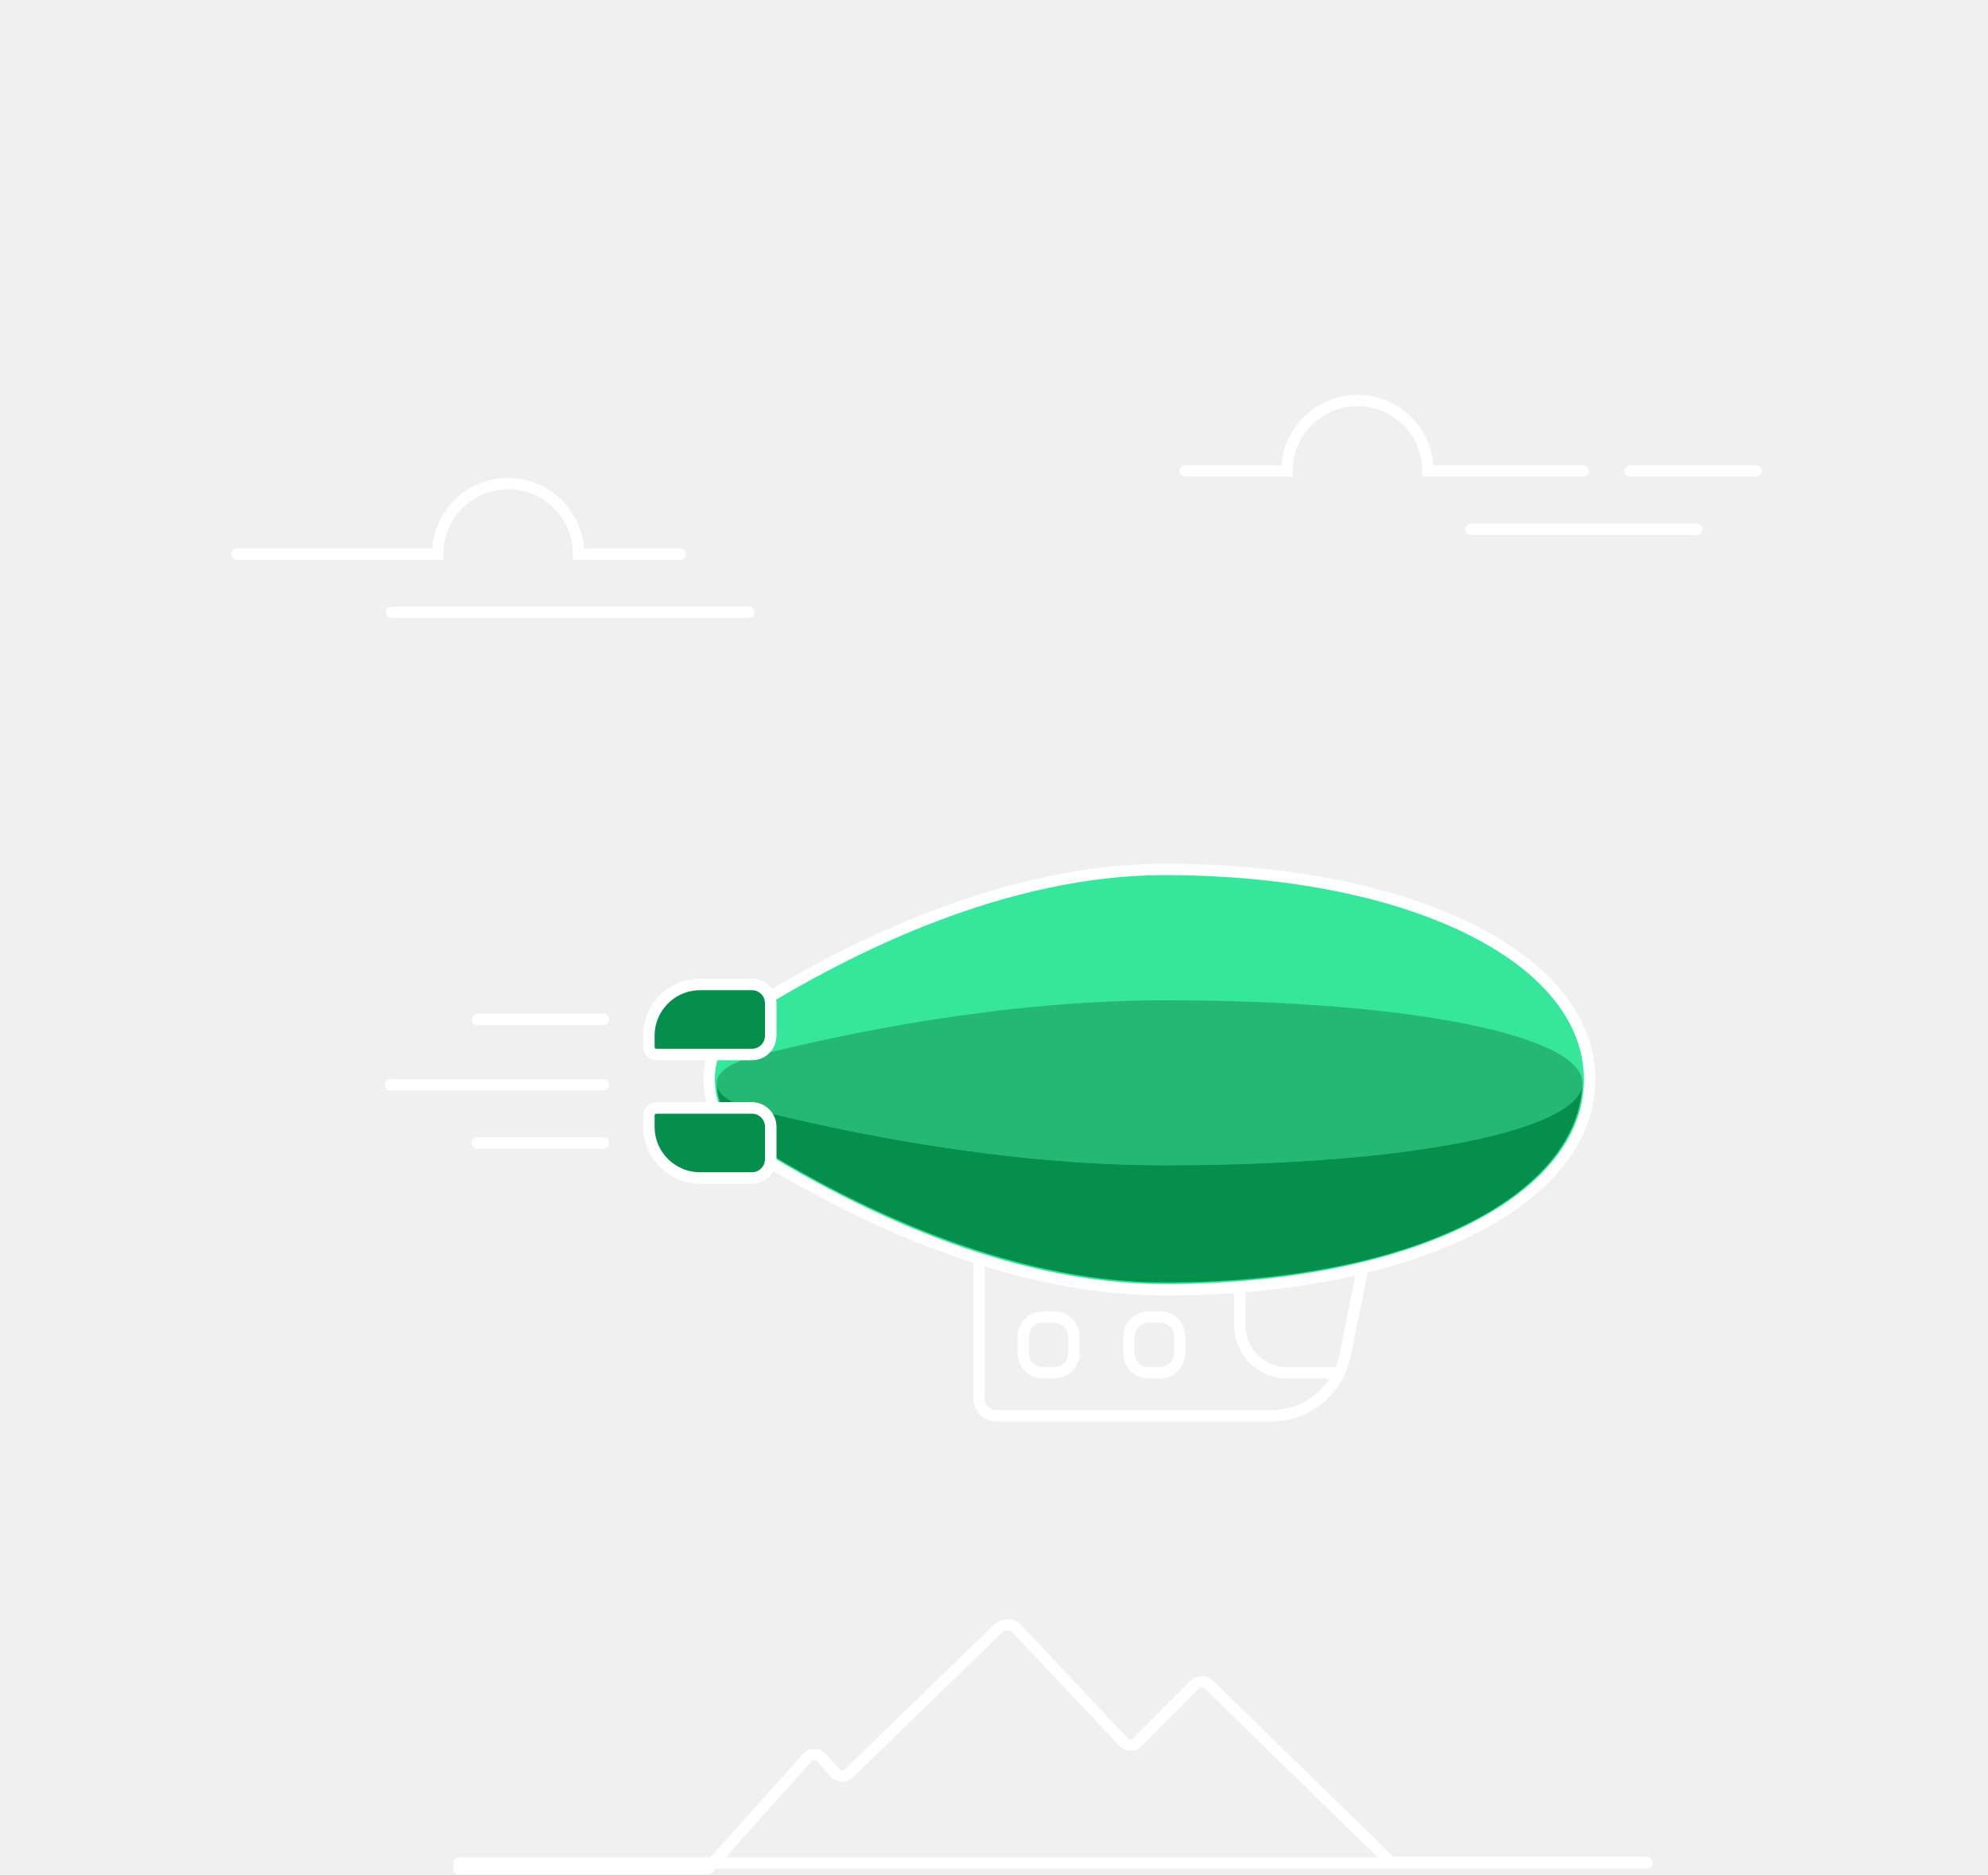
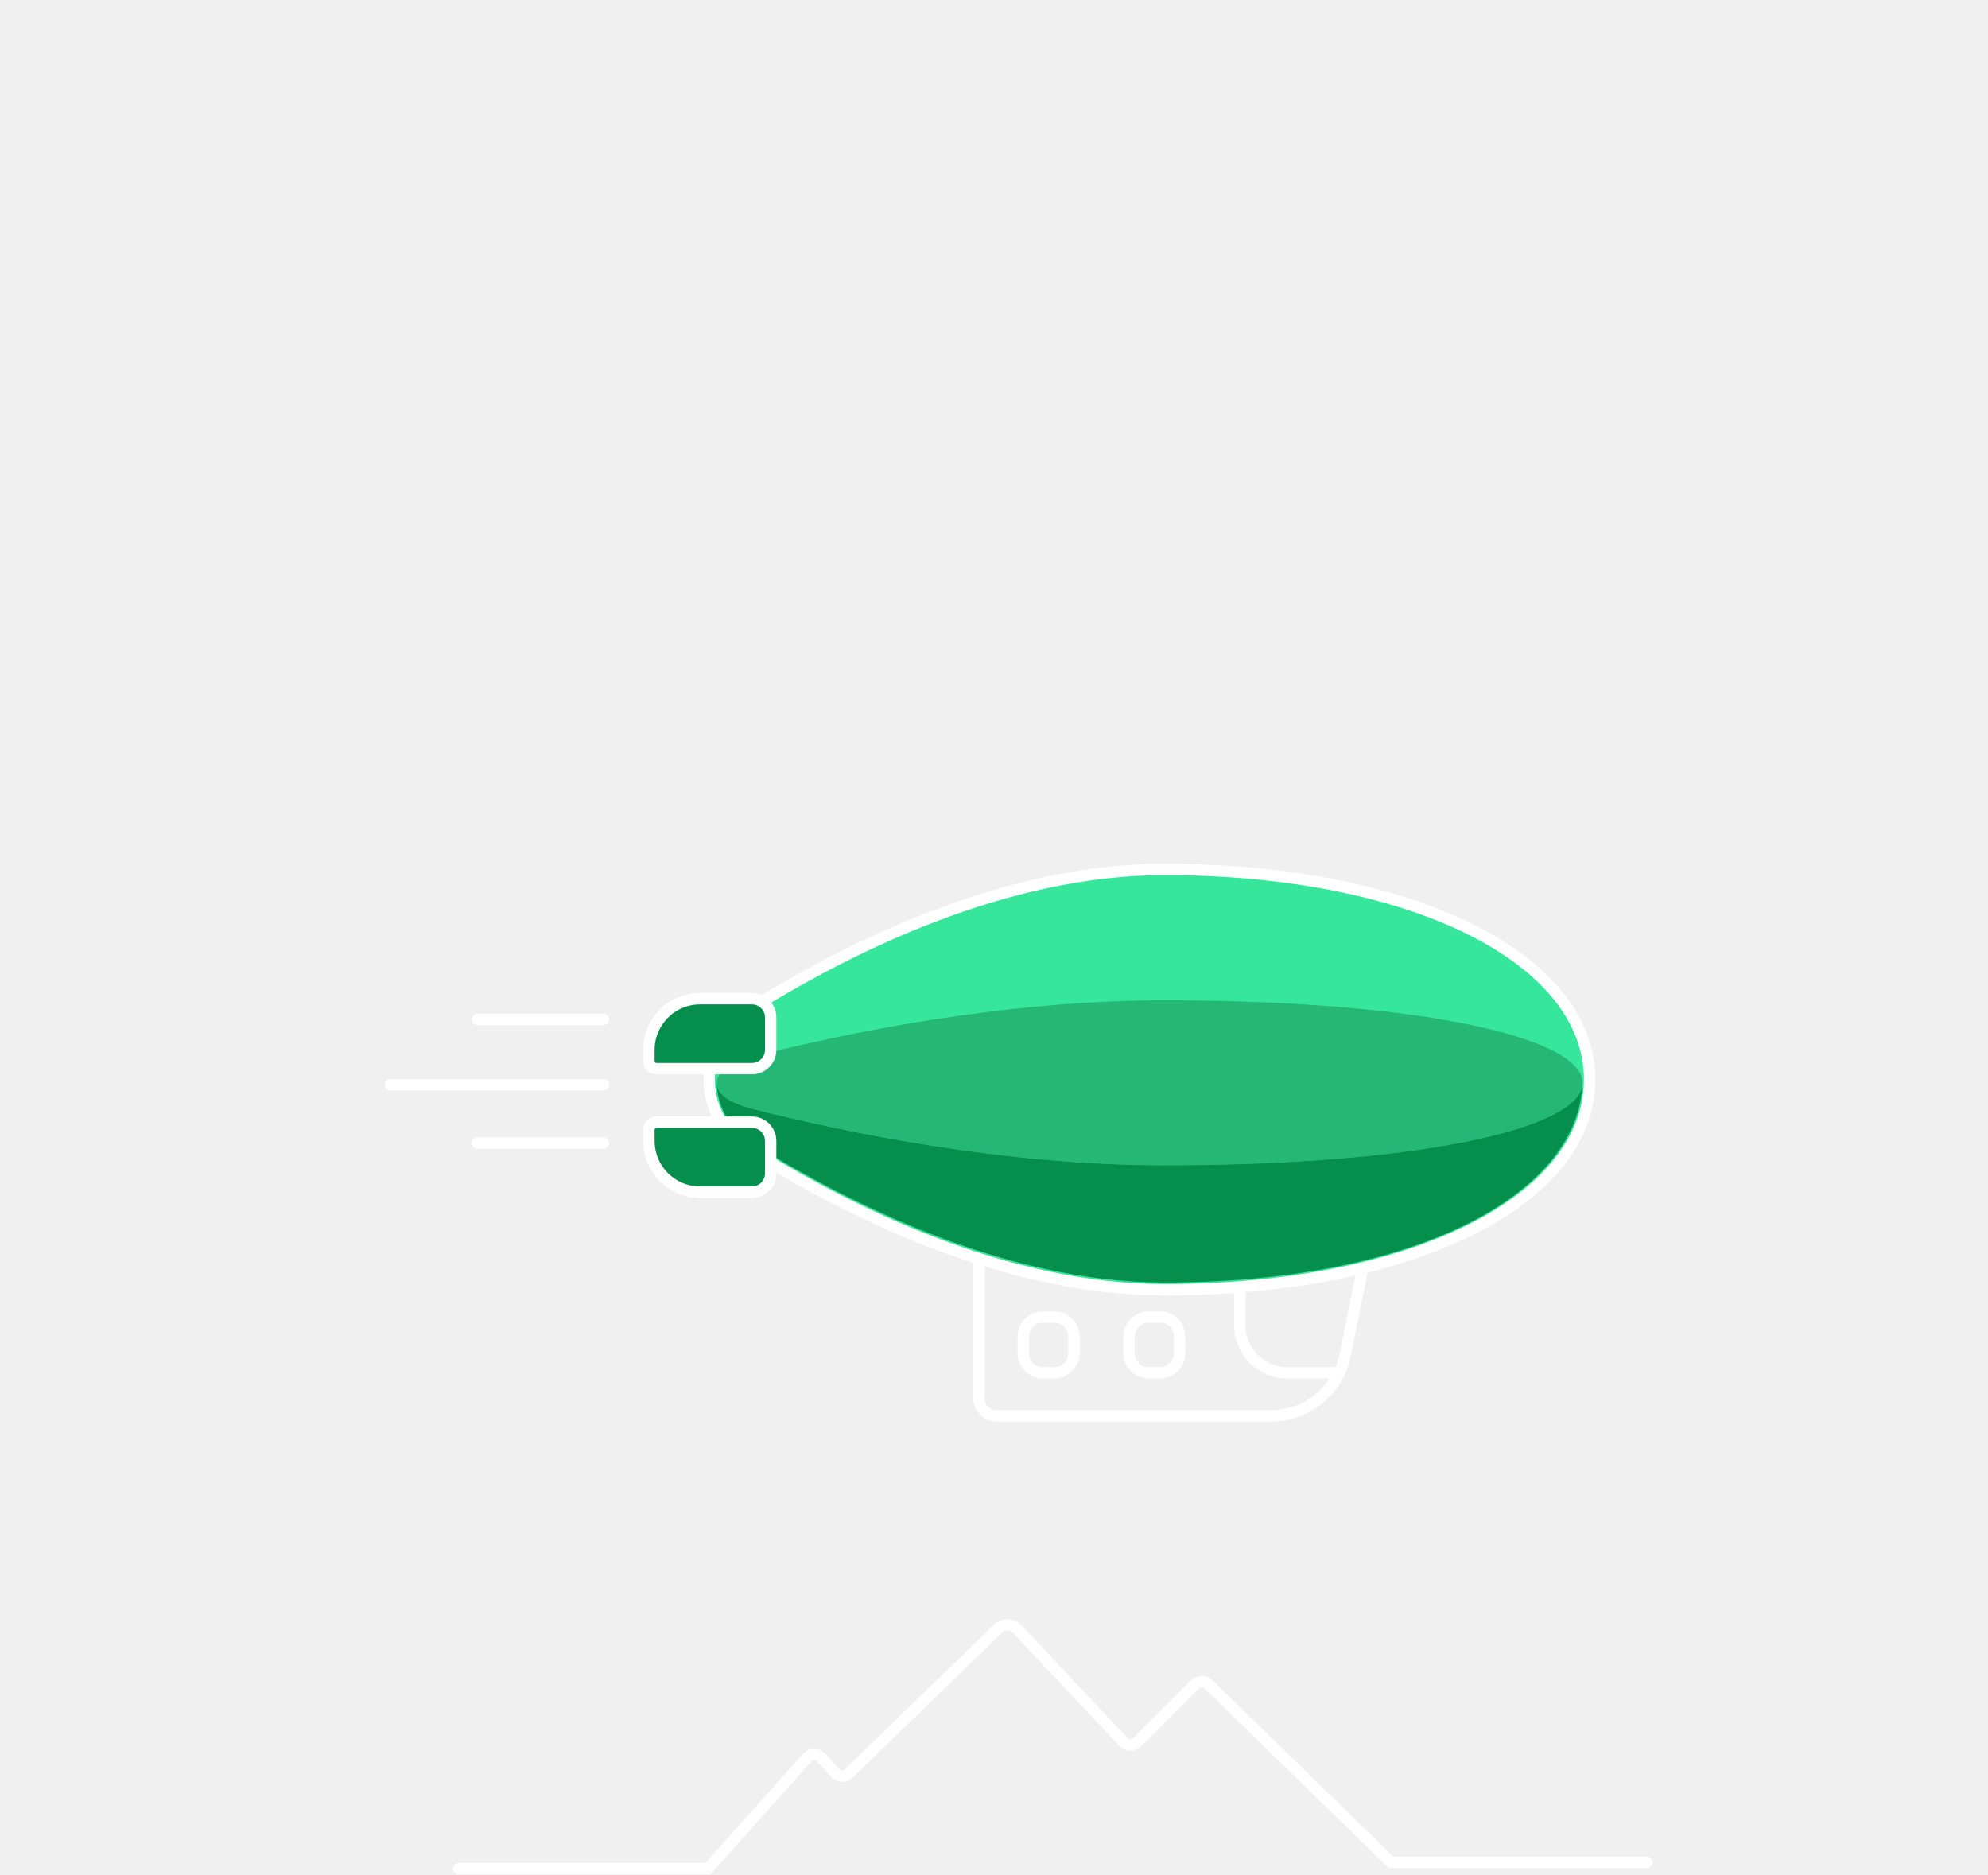
<svg xmlns="http://www.w3.org/2000/svg" viewBox="0 0 350 330">
+ // композиция из AE: Comps/_SVG/illn-1 Comp1
+   <defs>
+     // область отсечения в виде окна
+     <clipPath id="window">
+       <path d="M275,225.43H257.87a17.6,17.6,0,0,1-17.52-17.58V170a17.6,17.6,0,0,1,17.52-17.58H275A17.6,17.6,0,0,1,292.51,170v37.83A17.61,17.61,0,0,1,275,225.43Z" stroke="red" stroke-linecap="round" stroke-miterlimit="10" stroke-width="2" />
+     </clipPath>
+   </defs>
+   // Облака, летящие в окне: композиция Comps/_SVG/Cloudes
+   <g clip-path="url(#window)">
+     <g id="clouds-window" transform="translate(220 171), scale(0.5)">
+       // нижнее облако (слой clouds 2 Outlines)
+       <g id="cloud-window-bottom" transform="translate(166.88, 0)">
+         // анимация положения из АЕ: 288.82 → 49.82 | 105.45 → 105.45, 2000ms, Linear
+         // задержка между повтором анимации: 967ms
+         <animateTransform id="cloudBottomAnimation" dur="2s" calcMode="linear" attributeName="transform" type="translate" values="0, 0; -239, 0" begin="2.666s; cloudBottomAnimation.end+0.967s" additive="sum" />
+         // линия под облаком
+         <g>
+           // анимация положения из АЕ: 0 → 20, 2000ms, Linear
+           <animateTransform dur="2s" calcMode="linear" attributeName="transform" type="translate" values="-15, 0; 0, 0" begin="2.666s; cloudBottomAnimation.end+0.967s" additive="sum" />
+           <line x1="28.18" y1="38.34" x2="91.09" y2="38.34" fill="none" stroke="#fff" stroke-linecap="round" stroke-miterlimit="10" stroke-width="2" />
+         </g>
+         <path d="M41.77,97.54H77.06a12.4,12.4,0,1,1,24.8,0h17.93" transform="translate(-40.77 -69.46)" fill="none" stroke="#fff" stroke-linecap="round" stroke-miterlimit="10" stroke-width="2" />
+       </g>
+       // верхнее облако (слой clouds 1 Outlines)
+       <g id="cloud-window-top">
+         // анимация положения из АЕ: 288.82 → 49.82 | 76.45 → 76.45, 2000ms, Linear
+         <animateTransform id="cloudTopAnimation" dur="2s" calcMode="linear" attributeName="transform" type="translate" values="0, 0; -239, 0" begin="4.130s; cloudTopAnimation.end+0.967s" additive="sum" />
+         // линия под облаком
+         <g>
+           // анимация положения из АЕ: 0 → 20, 2000ms, Linear
+           <animateTransform dur="2s" calcMode="linear" attributeName="transform" type="translate" values="-20, 0; 0, 0" begin="4.130s; cloudTopAnimation.end+0.967s" additive="sum" />
+           <line x1="218.19" y1="23.72" x2="257.97" y2="23.72" fill="none" stroke="#fff" stroke-linecap="round" stroke-miterlimit="10" stroke-width="2" />
+         </g>
+         <path d="M278.75,82.91H251.39a12.4,12.4,0,1,0-24.8,0H208.65" transform="translate(-40.77 -69.46)" fill="none" stroke="#fff" stroke-linecap="round" stroke-miterlimit="10" stroke-width="2" />
+         <line x1="246.24" y1="13.45" x2="268.43" y2="13.45" fill="none" stroke="#fff" stroke-linecap="round" stroke-miterlimit="10" stroke-width="2" />
+       </g>
+     </g>
+   </g>
+ 
+   // Дирижабль: слой dirigibleOutlines
+   // общая длительность анимации всех элементов дирижабля из AE: 4000ms
  <g id="dirigible">
-     <g id="basket" transform="translate(-171.360, -219.310)">
-       <animateTransform dur="1s" repeatCount="indefinite" calcMode="spline" attributeName="transform" type="translate" values="0, -0.25; 0, 0; 0, -0.25" keySplines="0.33 0 0.67 1; 0.33 0 0.67 1" additive="sum" />
-       <animateTransform dur="1s" repeatCount="indefinite" calcMode="spline" attributeName="transform" type="scale" values="1, 0.95; 1, 1; 1, 0.95" keySplines="0.33 0 0.67 1; 0.33 0 0.67 1" additive="sum" />
-       <animateTransform dur="1s" repeatCount="indefinite" calcMode="spline" attributeName="transform" type="skewX" values="4; 0; 4" keySplines="0.33 0 0.67 1; 0.33 0 0.67 1" additive="sum" />
-       <g transform="translate(171.360, 219.310)">
+     // анимация непрозрачности из AE: 100 → 0%, 500ms, (0.33, 0.00, 0.67, 1.00)
+     <animate attributeType="CSS" attributeName="opacity" calcMode="spline" values="1; 0" keySplines="0.33 0 0.67 1" dur="0.5s" begin="2.5s" fill="freeze" />
+     // гондола (Group 9)
+     // сдвигаем transform-origin перед тем, как задавать анимации (чтобы избежать искажений при трансформациях масштаба)
+     // для этого сдвигаем гондолу вправо и вниз, чтобы точка [0,0] совместилось с центром координат гондолы
+     <g id="basket" transform="translate(171.360, 219.310)">
+       // анимация положения из АЕ: 97.21 → 97.21 | 81.15 → 83.65, 500ms, (0.33, 0.00, 0.67, 1.00)
+       <animateTransform dur="1s" repeatCount="4" calcMode="spline" attributeName="transform" type="translate" values="0, -2.5; 0, 0; 0, -2.5" keySplines="0.33 0 0.67 1; 0.33 0 0.67 1" fill="freeze" additive="sum" />
+       // анимация масштаба из АЕ: 100,95% → 100,100% → 100,80% → 100,100%, 1000ms, (0.33, 0.00, 0.67, 1.00)
+       <animateTransform dur="2s" repeatCount="2" calcMode="spline" attributeName="transform" type="scale" values="1, 0.95; 1, 1; 1, 0.80; 1, 1; 1, 0.95;" keySplines="0.33 0 0.67 1; 0.33 0 0.67 1; 0.33 0 0.67 1; 0.33 0 0.67 1" fill="freeze" additive="sum" />
+       // анимация наклона из АЕ: -4 → 0, 500ms, (0.33, 0.00, 0.67, 1.00)
+       <animateTransform dur="1s" repeatCount="4" calcMode="spline" attributeName="transform" type="skewX" values="4; 0; 4" keySplines="0.33 0 0.67 1; 0.33 0 0.67 1" fill="freeze" additive="sum" />
+       // после анимаций сдвигаем центр координат гондолы обратно
+       <g transform="translate(-171.360, -219.310)">
        <path d="M175.44,249.28h48.36a13.27,13.27,0,0,0,13-10.65l3.74-18.32H172.36v25.89A3.09,3.09,0,0,0,175.44,249.28Z" fill="none" stroke="#fff" stroke-linecap="round" stroke-linejoin="round" stroke-width="2" />
        <path d="M235.79,241.69h-9.22a8.31,8.31,0,0,1-8.28-8.31V220.31" fill="none" stroke="#fff" stroke-linecap="round" stroke-miterlimit="10" stroke-width="2" />
-         <path d="M204.25,231.88h-2.05a3.45,3.45,0,0,0-3.43,3.45v2.92a3.45,3.45,0,0,0,3.43,3.45h2.05a3.45,3.45,0,0,0,3.43-3.45v-2.92A3.44,3.44,0,0,0,204.25,231.88Z" fill="none" stroke="#fff" stroke-linecap="round" stroke-linejoin="round" stroke-width="2" />
+         // увеличивающееся исчезающее окно (слой window)
+         // сдвигаем transform-origin перед тем, как задавать анимации (чтобы избежать искажений при трансформациях масштаба)
+         <g id="window-zoom" transform="translate(197.77, 230.880)">
+           // анимация непрозрачности из AE: 100 → 0%, 100ms
+           <animate attributeType="CSS" attributeName="opacity" calcMode="linear" values="1; 0" dur="0.1s" begin="2.567s" fill="freeze" />
+           // анимация положения из АЕ: 203.17 → 266.17 | 236.83 → 190.83, 467ms, (0.33, 0.00, 0.00, 1.00)
+           <animateTransform dur="0.467s" calcMode="spline" attributeName="transform" type="translate" values="0, 0; 60, -46" keySplines="0.33 0 0 1" begin="2.5s" fill="freeze" additive="sum" />
+           // анимация масштаба из АЕ: 100 → 587.86% | 100 → 730.3%, 467ms, (0.33, 0.00, 0.00, 1.00)
+           <animateTransform dur="0.467s" calcMode="spline" attributeName="transform" type="scale" values="1, 1; 5.878, 7.303" keySplines="0.33 0 0 1" begin="2.5s" fill="freeze" additive="sum" />
+           // после анимаций сдвигаем центр координат окна обратно
+           <g transform="translate(-197.77, -230.880)">
+             <path d="M204.25,231.88h-2.05a3.45,3.45,0,0,0-3.43,3.45v2.92a3.45,3.45,0,0,0,3.43,3.45h2.05a3.45,3.45,0,0,0,3.43-3.45v-2.92A3.44,3.44,0,0,0,204.25,231.88Z" fill="none" stroke="#fff" stroke-linecap="round" stroke-linejoin="round" stroke-width="2" />
+           </g>
+         </g>
        <path d="M185.64,231.88h-2.05a3.45,3.45,0,0,0-3.43,3.45v2.92a3.45,3.45,0,0,0,3.43,3.45h2.05a3.45,3.45,0,0,0,3.43-3.45v-2.92A3.45,3.45,0,0,0,185.64,231.88Z" fill="none" stroke="#fff" stroke-linecap="round" stroke-linejoin="round" stroke-width="2" />
      </g>
    </g>
+     // хвост (задний план) (Group 3 и 4)
+     // сдвигаем хвост вниз, чтобы совпадало с положением на шаре при смещении
+     <g id="tail-back" transform="translate(0, 2.5)">
+       // анимация положения из АЕ: 15.72 → 15.72 | 52.59 → 47.59 (нижний) и 15.72 → 15.72 | 30.85 → 25.85 (верхний), 1000ms, (0.60, 0.00, 0.40, 1.00)
+       <animateTransform dur="2s" repeatCount="2" calcMode="spline" attributeName="transform" type="translate" values="0, 0; 0, -5; 0, 0" keySplines="0.60 0 0.40 1; 0.60 0 0.40 1" fill="freeze" additive="sum" />
+       <path d="M123.23,173.34h9.16a3.29,3.29,0,0,1,3.29,3.3v5.71a3.29,3.29,0,0,1-3.29,3.3H115.57a1.32,1.32,0,0,1-1.32-1.32v-2a9,9,0,0,1,9-9" fill="#068e4d" />
+       <path d="M123.23,173.34h9.16a3.29,3.29,0,0,1,3.29,3.3v5.71a3.29,3.29,0,0,1-3.29,3.3H115.57a1.32,1.32,0,0,1-1.32-1.32v-2A9,9,0,0,1,123.23,173.34Z" fill="none" stroke="#fff" stroke-linecap="round" stroke-linejoin="round" stroke-width="2" />
+       <path d="M123.23,207.39h9.16a3.29,3.29,0,0,0,3.29-3.3v-5.71a3.29,3.29,0,0,0-3.29-3.3H115.57a1.32,1.32,0,0,0-1.32,1.32v2a9,9,0,0,0,9,9" fill="#068e4d" />
+       <path d="M123.23,207.39h9.16a3.29,3.29,0,0,0,3.29-3.3v-5.71a3.29,3.29,0,0,0-3.29-3.3H115.57a1.32,1.32,0,0,0-1.32,1.32v2A9,9,0,0,0,123.23,207.39Z" fill="none" stroke="#fff" stroke-linecap="round" stroke-linejoin="round" stroke-width="2" />
+     </g>
+     // баллон (Group 5)
    <g id="baloon">
      <path d="M205,227.08c43.38,0,74.86-15.55,74.86-37s-31.48-37-74.86-37c-27.94,0-55.36,13.53-73.46,24.87a14.3,14.3,0,0,0,0,24.21c18.09,11.33,45.52,24.87,73.46,24.87" fill="#36e69a" />
      <path d="M205,227.08c43.38,0,74.86-15.55,74.86-37s-31.48-37-74.86-37c-27.94,0-55.36,13.53-73.46,24.87a14.3,14.3,0,0,0,0,24.21C149.63,213.54,177.06,227.08,205,227.08Z" fill="none" stroke="#fff" stroke-width="2" />
      <path d="M205,176.09c-28.23,0-56.07,5.76-72.81,10-3.95,1-6,2.66-6.08,4.34A12.93,12.93,0,0,1,132.18,179c16.74-10.5,44.58-24.68,72.81-24.68,44.81,0,73.64,16,73.64,35.75,0,0.12,0,.24,0,0.37-0.37-7.95-29.1-14.37-73.63-14.37" fill="#36e69a" />
      <path d="M132.18,195.12c16.74,4.27,44.58,10,72.81,10,44.14,0,72.75-6.32,73.6-14.18-0.86,19.34-29.45,34.86-73.6,34.86-28.23,0-56.07-14.19-72.81-24.68a12.88,12.88,0,0,1-6-10.18c0.26,1.61,2.26,3.18,6,4.14" fill="#068e4d" />
      <path d="M132.18,186.12c16.74-4.27,44.58-10,72.81-10,44.53,0,73.26,6.43,73.61,14.38,0,0.17,0,.34,0,0.51-0.85,7.86-29.45,14.17-73.6,14.17-28.23,0-56.07-5.76-72.81-10-3.79-1-5.79-2.53-6-4.13l0-.51c0.13-1.69,2.15-3.36,6.1-4.37" fill="#25b774">
-         <animate attributeName="d" attributeType="XML" values="       M132.18,186.12c16.74-4.27,44.58-10,72.81-10,44.53,0,73.26,6.43,73.61,14.38,0,0.17,0,.34,0,0.51-0.85,7.86-29.45,14.17-73.6,14.17-28.23,0-56.07-5.76-72.81-10-3.79-1-5.79-2.53-6-4.13l0-.51c0.13-1.69,2.15-3.36,6.1-4.37;       M 132.18 186.12 C 148.92 181.85 176.947 179.31 205.177 179.31 C 249.707 179.31 278.25 182.55 278.6 190.5 C 278.6 190.67 278.6 190.84 278.6 191.01 C 277.75 198.87 249.337 208.37 205.187 208.37 C 176.957 208.37 147.81 201.235 132.19 195.18 C 128.4 194.18 126.4 192.65 126.19 191.05 L 126.19 190.54 C 126.32 188.85 128.34 187.18 132.29 186.17;       M132.18,186.12c16.74-4.27,44.58-10,72.81-10,44.53,0,73.26,6.43,73.61,14.38,0,0.17,0,.34,0,0.51-0.85,7.86-29.45,14.17-73.6,14.17-28.23,0-56.07-5.76-72.81-10-3.79-1-5.79-2.53-6-4.13l0-.51c0.13-1.69,2.15-3.36,6.1-4.37;       " dur="2s" repeatCount="indefinite" calcMode="spline" keySplines="0.33 0 0.67 1; 0.33 0 0.67 1" />
-   /&gt;
+         // морфинг контура: 1000ms
+         <animate attributeName="d" attributeType="XML" values="             M132.18,186.12c16.74-4.27,44.58-10,72.81-10,44.53,0,73.26,6.43,73.61,14.38,0,0.17,0,.34,0,0.51-0.85,7.86-29.45,14.17-73.6,14.17-28.23,0-56.07-5.76-72.81-10-3.79-1-5.79-2.53-6-4.13l0-.51c0.13-1.69,2.15-3.36,6.1-4.37;             M 132.18 186.12 C 148.92 181.85 177.02 180.034 205.25 180.034 C 249.78 180.034 278.25 182.55 278.6 190.5 C 278.6 190.67 278.6 190.84 278.6 191.01 C 277.75 198.87 249.261 209.458 205.111 209.458 C 176.881 209.458 148.93 199.42 132.19 195.18 C 128.4 194.18 126.4 192.65 126.19 191.05 L 126.19 190.54 C 126.32 188.85 128.34 187.18 132.29 186.17;             M132.18,186.12c16.74-4.27,44.58-10,72.81-10,44.53,0,73.26,6.43,73.61,14.38,0,0.17,0,.34,0,0.51-0.85,7.86-29.45,14.17-73.6,14.17-28.23,0-56.07-5.76-72.81-10-3.79-1-5.79-2.53-6-4.13l0-.51c0.13-1.69,2.15-3.36,6.1-4.37;             " dur="2s" repeatCount="2" calcMode="spline" keySplines="0.33 0 0.67 1; 0.33 0 0.67 1" />
+         /&gt;
      </path>
    </g>
-     <g id="tail">
+     // хвост (передний план) (Group 1 и 2)
+     // сдвигаем хвост вниз, чтобы совпадало с положением на шаре при смещении
+     <g id="tail-front" transform="translate(0, 2.5)">
+       // анимация положения из АЕ: 15.72 → 15.72 | 47.59 → 52.59 (нижний) и 15.72 → 15.72 | 25.85 → 30.85 (верхний), 1000ms, (0.60, 0.00, 0.40, 1.00)
+       <animateTransform dur="2s" repeatCount="2" calcMode="spline" attributeName="transform" type="translate" values="0, -5; 0, 0; 0, -5" keySplines="0.60 0 0.40 1; 0.60 0 0.40 1" fill="freeze" additive="sum" />
      <path d="M123.23,173.34h9.16a3.29,3.29,0,0,1,3.29,3.3v5.71a3.29,3.29,0,0,1-3.29,3.3H115.57a1.32,1.32,0,0,1-1.32-1.32v-2a9,9,0,0,1,9-9" fill="#068e4d" />
      <path d="M123.23,173.34h9.16a3.29,3.29,0,0,1,3.29,3.3v5.71a3.29,3.29,0,0,1-3.29,3.3H115.57a1.32,1.32,0,0,1-1.32-1.32v-2A9,9,0,0,1,123.23,173.34Z" fill="none" stroke="#fff" stroke-linecap="round" stroke-linejoin="round" stroke-width="2" />
      <path d="M123.23,207.39h9.16a3.29,3.29,0,0,0,3.29-3.3v-5.71a3.29,3.29,0,0,0-3.29-3.3H115.57a1.32,1.32,0,0,0-1.32,1.32v2a9,9,0,0,0,9,9" fill="#068e4d" />
      <path d="M123.23,207.39h9.16a3.29,3.29,0,0,0,3.29-3.3v-5.71a3.29,3.29,0,0,0-3.29-3.3H115.57a1.32,1.32,0,0,0-1.32,1.32v2A9,9,0,0,0,123.23,207.39Z" fill="none" stroke="#fff" stroke-linecap="round" stroke-linejoin="round" stroke-width="2" />
-       <path d="M123.23,173.34h9.16a3.29,3.29,0,0,1,3.29,3.3v5.71a3.29,3.29,0,0,1-3.29,3.3H115.57a1.32,1.32,0,0,1-1.32-1.32v-2a9,9,0,0,1,9-9" fill="#068e4d" />
-       <path d="M123.23,173.34h9.16a3.29,3.29,0,0,1,3.29,3.3v5.71a3.29,3.29,0,0,1-3.29,3.3H115.57a1.32,1.32,0,0,1-1.32-1.32v-2A9,9,0,0,1,123.23,173.34Z" fill="none" stroke="#fff" stroke-linecap="round" stroke-linejoin="round" stroke-width="2" />
-       <path d="M123.23,207.39h9.16a3.29,3.29,0,0,0,3.29-3.3v-5.71a3.29,3.29,0,0,0-3.29-3.3H115.57a1.32,1.32,0,0,0-1.32,1.32v2a9,9,0,0,0,9,9" fill="#068e4d" />
-       <path d="M123.23,207.39h9.16a3.29,3.29,0,0,0,3.29-3.3v-5.71a3.29,3.29,0,0,0-3.29-3.3H115.57a1.32,1.32,0,0,0-1.32,1.32v2A9,9,0,0,0,123.23,207.39Z" fill="none" stroke="#fff" stroke-linecap="round" stroke-linejoin="round" stroke-width="2" />
-     </g>
-   </g>
-   <g id="cloud-1">
-     <line x1="68.95" y1="107.8" x2="131.86" y2="107.8" fill="none" stroke="#fff" stroke-linecap="round" stroke-miterlimit="10" stroke-width="2" />
-     <g>
-       <path d="M41.77,97.54H77.06a12.4,12.4,0,1,1,24.8,0h17.93" fill="none" stroke="#fff" stroke-linecap="round" stroke-miterlimit="10" stroke-width="2" />
-     </g>
-   </g>
-   <g id="cloud-2">
-     <line x1="258.96" y1="93.19" x2="298.74" y2="93.19" fill="none" stroke="#fff" stroke-linecap="round" stroke-miterlimit="10" stroke-width="2" />
-     <g>
-       <path d="M278.75,82.91H251.39a12.4,12.4,0,1,0-24.8,0H208.65" fill="none" stroke="#fff" stroke-linecap="round" stroke-miterlimit="10" stroke-width="2" />
-       <line x1="287.01" y1="82.91" x2="309.21" y2="82.91" fill="none" stroke="#fff" stroke-linecap="round" stroke-miterlimit="10" stroke-width="2" />
-     </g>
-   </g>
-   <g id="exhaust">
-     <line x1="106.25" y1="179.49" x2="84.05" y2="179.49" fill="none" stroke="#fff" stroke-linecap="round" stroke-miterlimit="10" stroke-width="2" />
-     <line x1="106.25" y1="201.23" x2="84.05" y2="201.23" fill="none" stroke="#fff" stroke-linecap="round" stroke-miterlimit="10" stroke-width="2" />
-     <line x1="106.25" y1="190.98" x2="68.77" y2="190.98" fill="none" stroke="#fff" stroke-linecap="round" stroke-miterlimit="10" stroke-width="2" />
-   </g>
+     </g>
+   </g>
+ 
+   // Окно: слой window Outlines
+   // сдвигаем transform-origin перед тем, как задавать анимации (чтобы избежать искажений при трансформациях масштаба)
+   <g id="window" opacity="0" transform="translate(239.35, 151.420)">
+     <animate attributeType="CSS" attributeName="opacity" calcMode="linear" values="0; 1" dur="0.1s" begin="2.5s" fill="freeze" />
+     <animateTransform dur="0.467s" calcMode="spline" attributeName="transform" type="translate" values="-41.58, 79.46; 0, 0" keySplines="0.33 0 0 1" begin="2.5s" fill="freeze" additive="sum" />
+     <animateTransform dur="0.467s" calcMode="spline" attributeName="transform" type="scale" values="0.144, 0.133; 1, 1" keySplines="0.33 0 0 1" begin="2.5s" fill="freeze" additive="sum" />
+     // после анимаций сдвигаем центр координат окна обратно
+     <g transform="translate(-239.35, -151.420)">
+       <path d="M275,225.43H257.87a17.6,17.6,0,0,1-17.52-17.58V170a17.6,17.6,0,0,1,17.52-17.58H275A17.6,17.6,0,0,1,292.51,170v37.83A17.61,17.61,0,0,1,275,225.43Z" fill="none" stroke="#fff" stroke-width="2" />
+     </g>
+   </g>
+ 
+   // Облака: композиция Comps/_SVG/Cloudes
+   <g id="clouds">
+     // анимация непрозрачности из AE: 100 → 0%, 500ms, (0.33, 0.00, 0.67, 1.00)
+     <animate attributeType="CSS" attributeName="opacity" calcMode="spline" values="1; 0" keySplines="0.33 0 0.67 1" dur="0.5s" begin="2.5s" fill="freeze" />
+     // нижнее облако (слой clouds 2 Outlines)
+     // сдвигаем в исходную точку движения Х=239, согласно референсу
+     <g id="cloud-bottom" transform="translate(198.23, 0)">
+       // анимация непрозрачности (исчезание) из AE: 0 → 100%, 167ms, (0.33, 0.00, 0.67, 1.00)
+       <animate attributeType="CSS" attributeName="opacity" calcMode="spline" values="1; 0" keySplines="0.33 0 0.67 1" dur="0.167s" begin="1.866s" fill="freeze" />
+       <g opacity="0">
+         // анимация непрозрачности (появление) из AE: 0 → 100%, 167ms, (0.33, 0.00, 0.67, 1.00)
+         <animate attributeType="CSS" attributeName="opacity" calcMode="spline" values="0; 1" keySplines="0.33 0 0.67 1" dur="0.167s" begin="0.2s" additive="sum" fill="freeze" />
+         // анимация положения из АЕ: 288.82 → 49.82 | 105.45 → 105.45, 2000ms, Linear
+         <animateTransform dur="2s" calcMode="linear" attributeName="transform" type="translate" values="0, 0; -239, 0" begin="0.03s" additive="sum" />
+         // линия под облаком
+         <g>
+           // анимация положения из АЕ: 0 → 20, 2000ms, Linear
+           <animateTransform dur="2s" begin="0.03s" calcMode="linear" attributeName="transform" type="translate" values="-15, 0; 0, 0" additive="sum" />
+           <line x1="68.95" y1="107.8" x2="131.86" y2="107.8" fill="none" stroke="#fff" stroke-linecap="round" stroke-miterlimit="10" stroke-width="2" />
+         </g>
+         <g>
+           <path d="M41.77,97.54H77.06a12.4,12.4,0,1,1,24.8,0h17.93" fill="none" stroke="#fff" stroke-linecap="round" stroke-miterlimit="10" stroke-width="2" />
+         </g>
+       </g>
+     </g>
+     // верхнее облако (слой clouds 1 Outlines)
+     // сдвигаем в исходную точку движения Х=239, согласно референсу
+     <g id="cloud-top" opacity="0" transform="translate(31.35, 0)">
+       // анимация непрозрачности из AE: 0 → 100%, 167ms, (0.33, 0.00, 0.67, 1.00)
+       <animate attributeType="CSS" attributeName="opacity" calcMode="spline" values="0; 1" keySplines="0.33 0 0.67 1" dur="0.167s" begin="1.467s" additive="sum" fill="freeze" />
+       // анимация положения из АЕ: 288.82 → 49.82 | 76.45 → 76.45, 2000ms, Linear
+       <animateTransform dur="2s" begin="1.467s" calcMode="linear" attributeName="transform" type="translate" values="0, 0; -239, 0" additive="sum" />
+       // линия под облаком
+       <g>
+         // анимация положения из АЕ: 0 → 20, 2000ms, Linear
+         <animateTransform dur="2s" begin="1.467s" calcMode="linear" attributeName="transform" type="translate" values="-20, 0; 0, 0" additive="sum" />
+         <line x1="258.96" y1="93.19" x2="298.74" y2="93.19" fill="none" stroke="#fff" stroke-linecap="round" stroke-miterlimit="10" stroke-width="2" />
+       </g>
+       <g>
+         <path d="M278.75,82.91H251.39a12.4,12.4,0,1,0-24.8,0H208.65" fill="none" stroke="#fff" stroke-linecap="round" stroke-miterlimit="10" stroke-width="2" />
+         <line x1="287.01" y1="82.91" x2="309.21" y2="82.91" fill="none" stroke="#fff" stroke-linecap="round" stroke-miterlimit="10" stroke-width="2" />
+       </g>
+     </g>
+   </g>
+ 
+   // Следы конденсата: слой tracks Outlines
+   <g id="tracks">
+     // анимация непрозрачности из AE: 100 → 0%, 500ms, (0.33, 0.00, 0.67, 1.00)
+     <animate attributeType="CSS" attributeName="opacity" calcMode="spline" values="1; 0" keySplines="0.33 0 0.67 1" dur="0.5s" begin="2.5s" fill="freeze" />
+     // верхний след (Group 3)
+     <g id="track-top">
+       <line x1="106.25" y1="179.49" x2="84.05" y2="179.49" fill="none" stroke="#fff" stroke-linecap="round" stroke-miterlimit="10" stroke-width="2" stroke-dasharray="24.2" />
+       // анимация смещения из AE: 0 → 5, 100ms, (0.33, 0.00, 0.67, 1.00)
+       <animate dur="0.2s" repeatCount="indefinite" calcMode="spline" attributeName="stroke-dashoffset" values="0; 5; 0" keySplines="0.33 0 0.67 1; 0.33 0 0.67 1" />
+     </g>
+     // нижний след (Group 2)
+     <g id="track-bottom">
+       <line x1="106.25" y1="201.23" x2="84.05" y2="201.23" fill="none" stroke="#fff" stroke-linecap="round" stroke-miterlimit="10" stroke-width="2" stroke-dasharray="24.2" />
+       // анимация смещения из AE: 0 → 5, 100ms, (0.33, 0.00, 0.67, 1.00), delay 33ms
+       <animate dur="0.2s" begin="0.033s" repeatCount="indefinite" calcMode="spline" attributeName="stroke-dashoffset" values="0; 5; 0" keySplines="0.33 0 0.67 1; 0.33 0 0.67 1" />
+     </g>
+     // средний след (Group 1)
+     <g id="track-middle">
+       <line x1="106.25" y1="190.98" x2="68.77" y2="190.98" fill="none" stroke="#fff" stroke-linecap="round" stroke-miterlimit="10" stroke-width="2" stroke-dasharray="39.480" />
+       // анимация смещения из AE: 0 → 5, 100ms, (0.33, 0.00, 0.67, 1.00), delay 67ms
+       <animate dur="0.2s" begin="0.067s" repeatCount="indefinite" calcMode="spline" attributeName="stroke-dashoffset" values="0; 5; 0" keySplines="0.33 0 0.67 1; 0.33 0 0.67 1" />
+     </g>
+   </g>
+ 
+   // Земля: слой ground Outlines
  <g id="ground">
-     <path d="M289.94,327.88H244.88L212.8,296.58a1.89,1.89,0,0,0-2.44,0l-10.2,10.23a1.72,1.72,0,0,1-2.25,0l-19-20.17a2.4,2.4,0,0,0-3.1,0l-26.42,25.64a1.71,1.71,0,0,1-2.25,0l-2.63-2.92a1.71,1.71,0,0,0-2.31,0L124.63,329H80.78" fill="none" stroke="#fff" stroke-linecap="round" stroke-miterlimit="10" stroke-width="2" />
-     <path d="M289.94,328H200.15c-0.86,0-1.56,0-2.25,0h-19c-1.5,0-2.23,0-3.1,0h-32.3c-1.09,0-1.66,0-2.31,0H80.78" fill="none" stroke="#fff" stroke-linecap="round" stroke-miterlimit="10" stroke-width="2" />
+     <path d="M 289.94 327.88 L 244.88 327.88 L 212.8 296.58 C 212.459 296.292 212.027 296.134 211.58 296.134 C 211.133 296.134 210.701 296.292 210.36 296.58 L 200.16 306.81 C 199.848 307.08 199.448 307.229 199.035 307.229 C 198.622 307.229 198.222 307.08 197.91 306.81 C 191.577 300.087 185.243 293.363 178.91 286.64 C 178.477 286.274 177.927 286.072 177.36 286.072 C 176.793 286.072 176.243 286.274 175.81 286.64 C 167.003 295.187 158.197 303.733 149.39 312.28 C 149.079 312.552 148.679 312.702 148.265 312.702 C 147.851 312.702 147.451 312.552 147.14 312.28 C 146.263 311.307 145.387 310.333 144.51 309.36 C 144.195 309.071 143.782 308.911 143.355 308.911 C 142.928 308.911 142.515 309.071 142.2 309.36 C 136.343 315.907 130.487 322.453 124.63 329 L 80.78 329" fill="none" stroke="#fff" stroke-linecap="round" stroke-miterlimit="10" stroke-width="2">
+       // морфинг контура: 467ms
+       <animate attributeName="d" attributeType="XML" values="          M 289.94 327.88 L 244.88 327.88 L 212.8 296.58 C 212.459 296.292 212.027 296.134 211.58 296.134 C 211.133 296.134 210.701 296.292 210.36 296.58 L 200.16 306.81 C 199.848 307.08 199.448 307.229 199.035 307.229 C 198.622 307.229 198.222 307.08 197.91 306.81 C 191.577 300.087 185.243 293.363 178.91 286.64 C 178.477 286.274 177.927 286.072 177.36 286.072 C 176.793 286.072 176.243 286.274 175.81 286.64 C 167.003 295.187 158.197 303.733 149.39 312.28 C 149.079 312.552 148.679 312.702 148.265 312.702 C 147.851 312.702 147.451 312.552 147.14 312.28 C 146.263 311.307 145.387 310.333 144.51 309.36 C 144.195 309.071 143.782 308.911 143.355 308.911 C 142.928 308.911 142.515 309.071 142.2 309.36 C 136.343 315.907 130.487 322.453 124.63 329 L 80.78 329;          M 289.94 328 L 271.982 328 L 254.024 328 C 248.038 328 242.052 328 236.066 328 C 230.08 328 224.094 328 218.108 328 L 200.15 328 C 199.29 328 198.59 328 197.9 328 C 191.567 328 185.233 328 178.9 328 C 178.525 328 178.198 328 177.905 328 C 177.612 328 177.353 328 177.114 328 C 176.874 328 176.655 328 176.44 328 C 176.226 328 176.018 328 175.8 328 C 165.033 328 154.267 328 143.5 328 C 143.282 328 143.085 328 142.904 328 C 142.722 328 142.557 328 142.403 328 C 142.249 328 142.106 328 141.97 328 C 141.834 328 141.704 328 141.575 328 C 141.447 328 141.32 328 141.19 328 L 80.78 328" dur="0.467s" calcMode="spline" keySplines="0.33 0 0 1" fill="freeze" begin="2.5s" />
+       /&gt;
+     </path>
+   </g>
+ 
+   // Лыжи: слой skies Outlines
+   <g id="skies" opacity="0">
+     // анимация непрозрачности из AE: 0 → 100%, 300ms, (0.33, 0.00, 0.00, 1.00)
+     <animate attributeType="CSS" attributeName="opacity" calcMode="spline" values="0; 1" keySplines="0.33 0 0 1" dur="0.3s" begin="2.899s" additive="sum" fill="freeze" />
+     // анимация положения из АЕ: -165.32 → 114.68 | 327.87 → 327.87, 467ms, (0.33, 0.00, 0.00, 1.00)
+     <animateTransform dur="0.467s" calcMode="spline" attributeName="transform" type="translate" values="-280, 0; 0, 0" keySplines="0.33 0 0 1" begin="2.733s" fill="freeze" additive="sum" />
+     <path d="M91.14,327.79a2.2,2.2,0,0,1-2-2.36l13.66-193.17c1.1-15.49-4.8-21.92-8.75-24.47a1.35,1.35,0,0,1,.53-2.45C103,104,122.18,104,120,134.19L106.43,326.67a2.2,2.2,0,0,1-2.35,2Z" fill="#fff" />
+     <path d="M124.5,328.17a2.2,2.2,0,0,1-2.17-2.23l2.24-193.63c0.19-15.53-6.07-21.61-10.16-23.91a1.35,1.35,0,0,1,.39-2.47c8.36-1.9,27.49-3,27.15,27.28l-2.25,192.93a2.2,2.2,0,0,1-2.22,2.18Z" fill="#fff" />
+   </g>
+ 
+   // Лист и кресло (появляются вместе, объединяем в группу)
+   <g>
+     // анимация положения из АЕ: 88.68 → 208.68 | 245.87 → 245.87, 467ms, (0.33, 0.00, 0.00, 1.00)
+     <animateTransform dur="0.467s" calcMode="spline" attributeName="transform" type="translate" values="-297.36, 0; 0, 0" keySplines="0.33 0 0 1" begin="2.733s" fill="freeze" additive="sum" />
+     // Кресло: слой armchair Outlines
+     <g id="chair" opacity="0">
+       // анимация непрозрачности из AE: 0 → 100%, 467ms, (0.33, 0.00, 0.00, 1.00)
+       <animate attributeType="CSS" attributeName="opacity" calcMode="spline" values="0; 1" keySplines="0.33 0 0 1" dur="0.467s" begin="2.733s" additive="sum" fill="freeze" />
+       <path d="M257.5,259.82H196.76V245.63h55.09a9.92,9.92,0,0,1,9.9,9.93,4.26,4.26,0,0,1-4.25,4.25" fill="#a67ee5" />
+       <path d="M257.5,259.82H196.76V245.63h55.09a9.92,9.92,0,0,1,9.9,9.93A4.26,4.26,0,0,1,257.5,259.82Z" fill="none" stroke="#fff" stroke-miterlimit="10" stroke-width="2" />
+       <polygon points="185.47 328.31 171.5 328.31 165.19 286.72 179.16 286.72 185.47 328.31" fill="#a67ee5" />
+       <polygon points="185.47 328.31 171.5 328.31 165.19 286.72 179.16 286.72 185.47 328.31" fill="none" stroke="#fff" stroke-miterlimit="10" stroke-width="2" />
+       <polygon points="235.03 328.31 221.06 328.31 214.76 286.72 228.72 286.72 235.03 328.31" fill="#a67ee5" />
+       <polygon points="235.03 328.31 221.06 328.31 214.76 286.72 228.72 286.72 235.03 328.31" fill="none" stroke="#fff" stroke-miterlimit="10" stroke-width="2" />
+       <path d="M281.33,272.45H225.44a5.59,5.59,0,0,1-5.53-4.77l-10.86-72.24a17.71,17.71,0,0,0-12.49-31.31H141.48L141.16,267l15.77,23.35,47.19,8.39a12.3,12.3,0,0,0,4.22.75h73a13.53,13.53,0,0,0,0-27.06" fill="#a67ee5" />
+       <path d="M281.33,272.45H225.44a5.59,5.59,0,0,1-5.53-4.77l-10.86-72.24a17.71,17.71,0,0,0-12.49-31.31H141.48L141.16,267l15.77,23.35,47.19,8.39a12.3,12.3,0,0,0,4.22.75h73A13.53,13.53,0,0,0,281.33,272.45Z" fill="none" stroke="#fff" stroke-miterlimit="10" stroke-width="2" />
+       <path d="M162.42,267.69l-10.86-72.24a17.71,17.71,0,1,0-29-13.61,18,18,0,0,0,.79,5.25L138.65,289a12.36,12.36,0,0,0,12.21,10.54h73a13.53,13.53,0,0,0,0-27.05H167.95a5.62,5.62,0,0,1-5.53-4.78" fill="#a67ee5" />
+       <path d="M162.42,267.69l-10.86-72.24a17.71,17.71,0,1,0-29-13.61,18,18,0,0,0,.79,5.25L138.65,289a12.36,12.36,0,0,0,12.21,10.54h73a13.53,13.53,0,0,0,0-27.05H167.95A5.62,5.62,0,0,1,162.42,267.69Z" fill="none" stroke="#fff" stroke-miterlimit="10" stroke-width="2" />
+       <path d="M206.26,259.82h-72l-2.13-14.19H200.6a9.92,9.92,0,0,1,9.9,9.93,4.26,4.26,0,0,1-4.25,4.25" fill="#a67ee5" />
+       <path d="M206.26,259.82h-72l-2.13-14.19H200.6a9.92,9.92,0,0,1,9.9,9.93A4.26,4.26,0,0,1,206.26,259.82Z" fill="none" stroke="#fff" stroke-miterlimit="10" stroke-width="2" />
+       <line x1="151.57" y1="195.44" x2="209.05" y2="195.44" fill="none" stroke="#fff" stroke-linecap="round" stroke-miterlimit="10" stroke-width="2" />
+     </g>
+ 
+     // Лист: слой leaf Outlines
+     // сдвигаем transform-origin перед тем, как задавать анимации (чтобы избежать искажений при трансформациях поворота)
+     <g id="leaf" opacity="0" transform="translate(54.48, 171.47)">
+       // анимация непрозрачности из AE: 0 → 100%, 367ms, (0.33, 0.00, 0.67, 1.00)
+       <animate attributeType="CSS" attributeName="opacity" calcMode="spline" values="0; 1" keySplines="0.33 0 0.67 1" dur="0.367s" begin="2.832s" additive="sum" fill="freeze" />
+       // анимация поворота из AE: -6.42 → 5º, 467ms, (0.33, 0.00, 0.67, 1.00)
+       <animateTransform dur="0.467s" calcMode="spline" attributeName="transform" type="rotate" values="-6.42, 94.1, 154.9; 5, 94.1, 154.9;" keySplines="0.33 0 0.67 1" begin="2.733s" additive="sum" />
+       // анимация поворота из AE: 5 → -2.5º, 333ms, (0.33, 0.00, 0.67, 1.00)
+       <animateTransform dur="0.333s" calcMode="spline" attributeName="transform" type="rotate" values="5, 94.1, 154.9; -2.5, 94.1, 154.9;" keySplines="0.33 0 0.67 1" begin="3.2s" additive="sum" />
+       // анимация поворота из AE: -2.5 → 1.2º, 367ms, (0.33, 0.00, 0.67, 1.00)
+       <animateTransform dur="0.367s" calcMode="spline" attributeName="transform" type="rotate" values="-2.5, 94.1, 154.9; 1.2, 94.1, 154.9;" keySplines="0.33 0 0.67 1" begin="3.533s" additive="sum" />
+       // анимация поворота из AE: 1.2 → 0º, 367ms, (0.33, 0.00, 0.67, 1.00)
+       // фоновая анимация (продолжается покачивание листа), зацикливаем
+       <animateTransform dur="0.734s" repeatCount="indefinite" calcMode="spline" attributeName="transform" type="rotate" values="1.2, 94.1, 154.9; 0, 94.1, 154.9; 1.2, 94.1, 154.9;" keySplines="0.33 0 0.67 1; 0.33 0 0.67 1" begin="3.9s" additive="sum" />
+       // после анимаций сдвигаем центр координат листа обратно
+       <g transform="translate(-54.48, -171.47)">
+         <path d="M79.18,194A131,131,0,0,1,94.77,220.9a255,255,0,0,1-20.08-23.55,259,259,0,0,1-17.07-25.88A131.72,131.72,0,0,1,79.18,194" fill="#36e69a" />
+         <path d="M80.94,214.39a127.19,127.19,0,0,1,22.8,20.49A242.09,242.09,0,0,1,77.9,219.17a235.86,235.86,0,0,1-23.42-18.7,119.82,119.82,0,0,1,26.46,13.92" fill="#36e69a" />
+         <path d="M93.66,205.48a258.38,258.38,0,0,0,10.08,29.39,125.63,125.63,0,0,0-4.5-30.52,135.9,135.9,0,0,0-12.06-29.44,260.33,260.33,0,0,0,6.47,30.57" fill="#36e69a" />
+         <path d="M107.32,213.52a250.14,250.14,0,0,0,2.06,30.67,119.93,119.93,0,0,0,3.76-30.05,131.24,131.24,0,0,0-4-31.36,238.1,238.1,0,0,0-1.87,30.74" fill="#25b774" />
+         <path d="M83.08,229.56a121.93,121.93,0,0,1,26.29,14.64A225.91,225.91,0,0,1,81.21,235a228.11,228.11,0,0,1-26.37-12.69,113.61,113.61,0,0,1,28.25,7.29" fill="#25b774" />
+         <path d="M88.06,243.83A118.11,118.11,0,0,1,115.62,255a211,211,0,0,1-28.78-5.6,220.87,220.87,0,0,1-27.42-9.33,114,114,0,0,1,28.65,3.73" fill="#25b774" />
+         <path d="M118.71,224.79a238,238,0,0,0-3.1,30.25,117.11,117.11,0,0,0,8.82-28.54,127.44,127.44,0,0,0,1.42-31.19,213.92,213.92,0,0,0-7.15,29.48" fill="#25b774" />
+         <path d="M98.86,262a118.24,118.24,0,0,1,27.07,12.34,212.3,212.3,0,0,1-28.53-6.79,220.78,220.78,0,0,1-27-10.45A114.06,114.06,0,0,1,98.86,262" fill="#068e4d" />
+         <path d="M130.27,244.29a236.56,236.56,0,0,0-4.34,30.1,116.94,116.94,0,0,0,10-28.16,127.42,127.42,0,0,0,2.71-31.1,214.43,214.43,0,0,0-8.36,29.16" fill="#068e4d" />
+         <path d="M108.9,280.69a118.21,118.21,0,0,1,26.54,13.47,213.62,213.62,0,0,1-28.23-8,221.65,221.65,0,0,1-26.55-11.57,113.82,113.82,0,0,1,28.24,6.08" fill="#068e4d" />
+         <path d="M141,264.26a236.09,236.09,0,0,0-5.58,29.9,117.46,117.46,0,0,0,11.15-27.73,127.2,127.2,0,0,0,4-31A214.24,214.24,0,0,0,141,264.26" fill="#068e4d" />
+         <path d="M92.62,217.67A529.26,529.26,0,0,1,149.48,328" fill="none" stroke="#36e69a" stroke-linecap="round" stroke-linejoin="round" stroke-width="2" />
+       </g>
+     </g>
  </g>
</svg>
